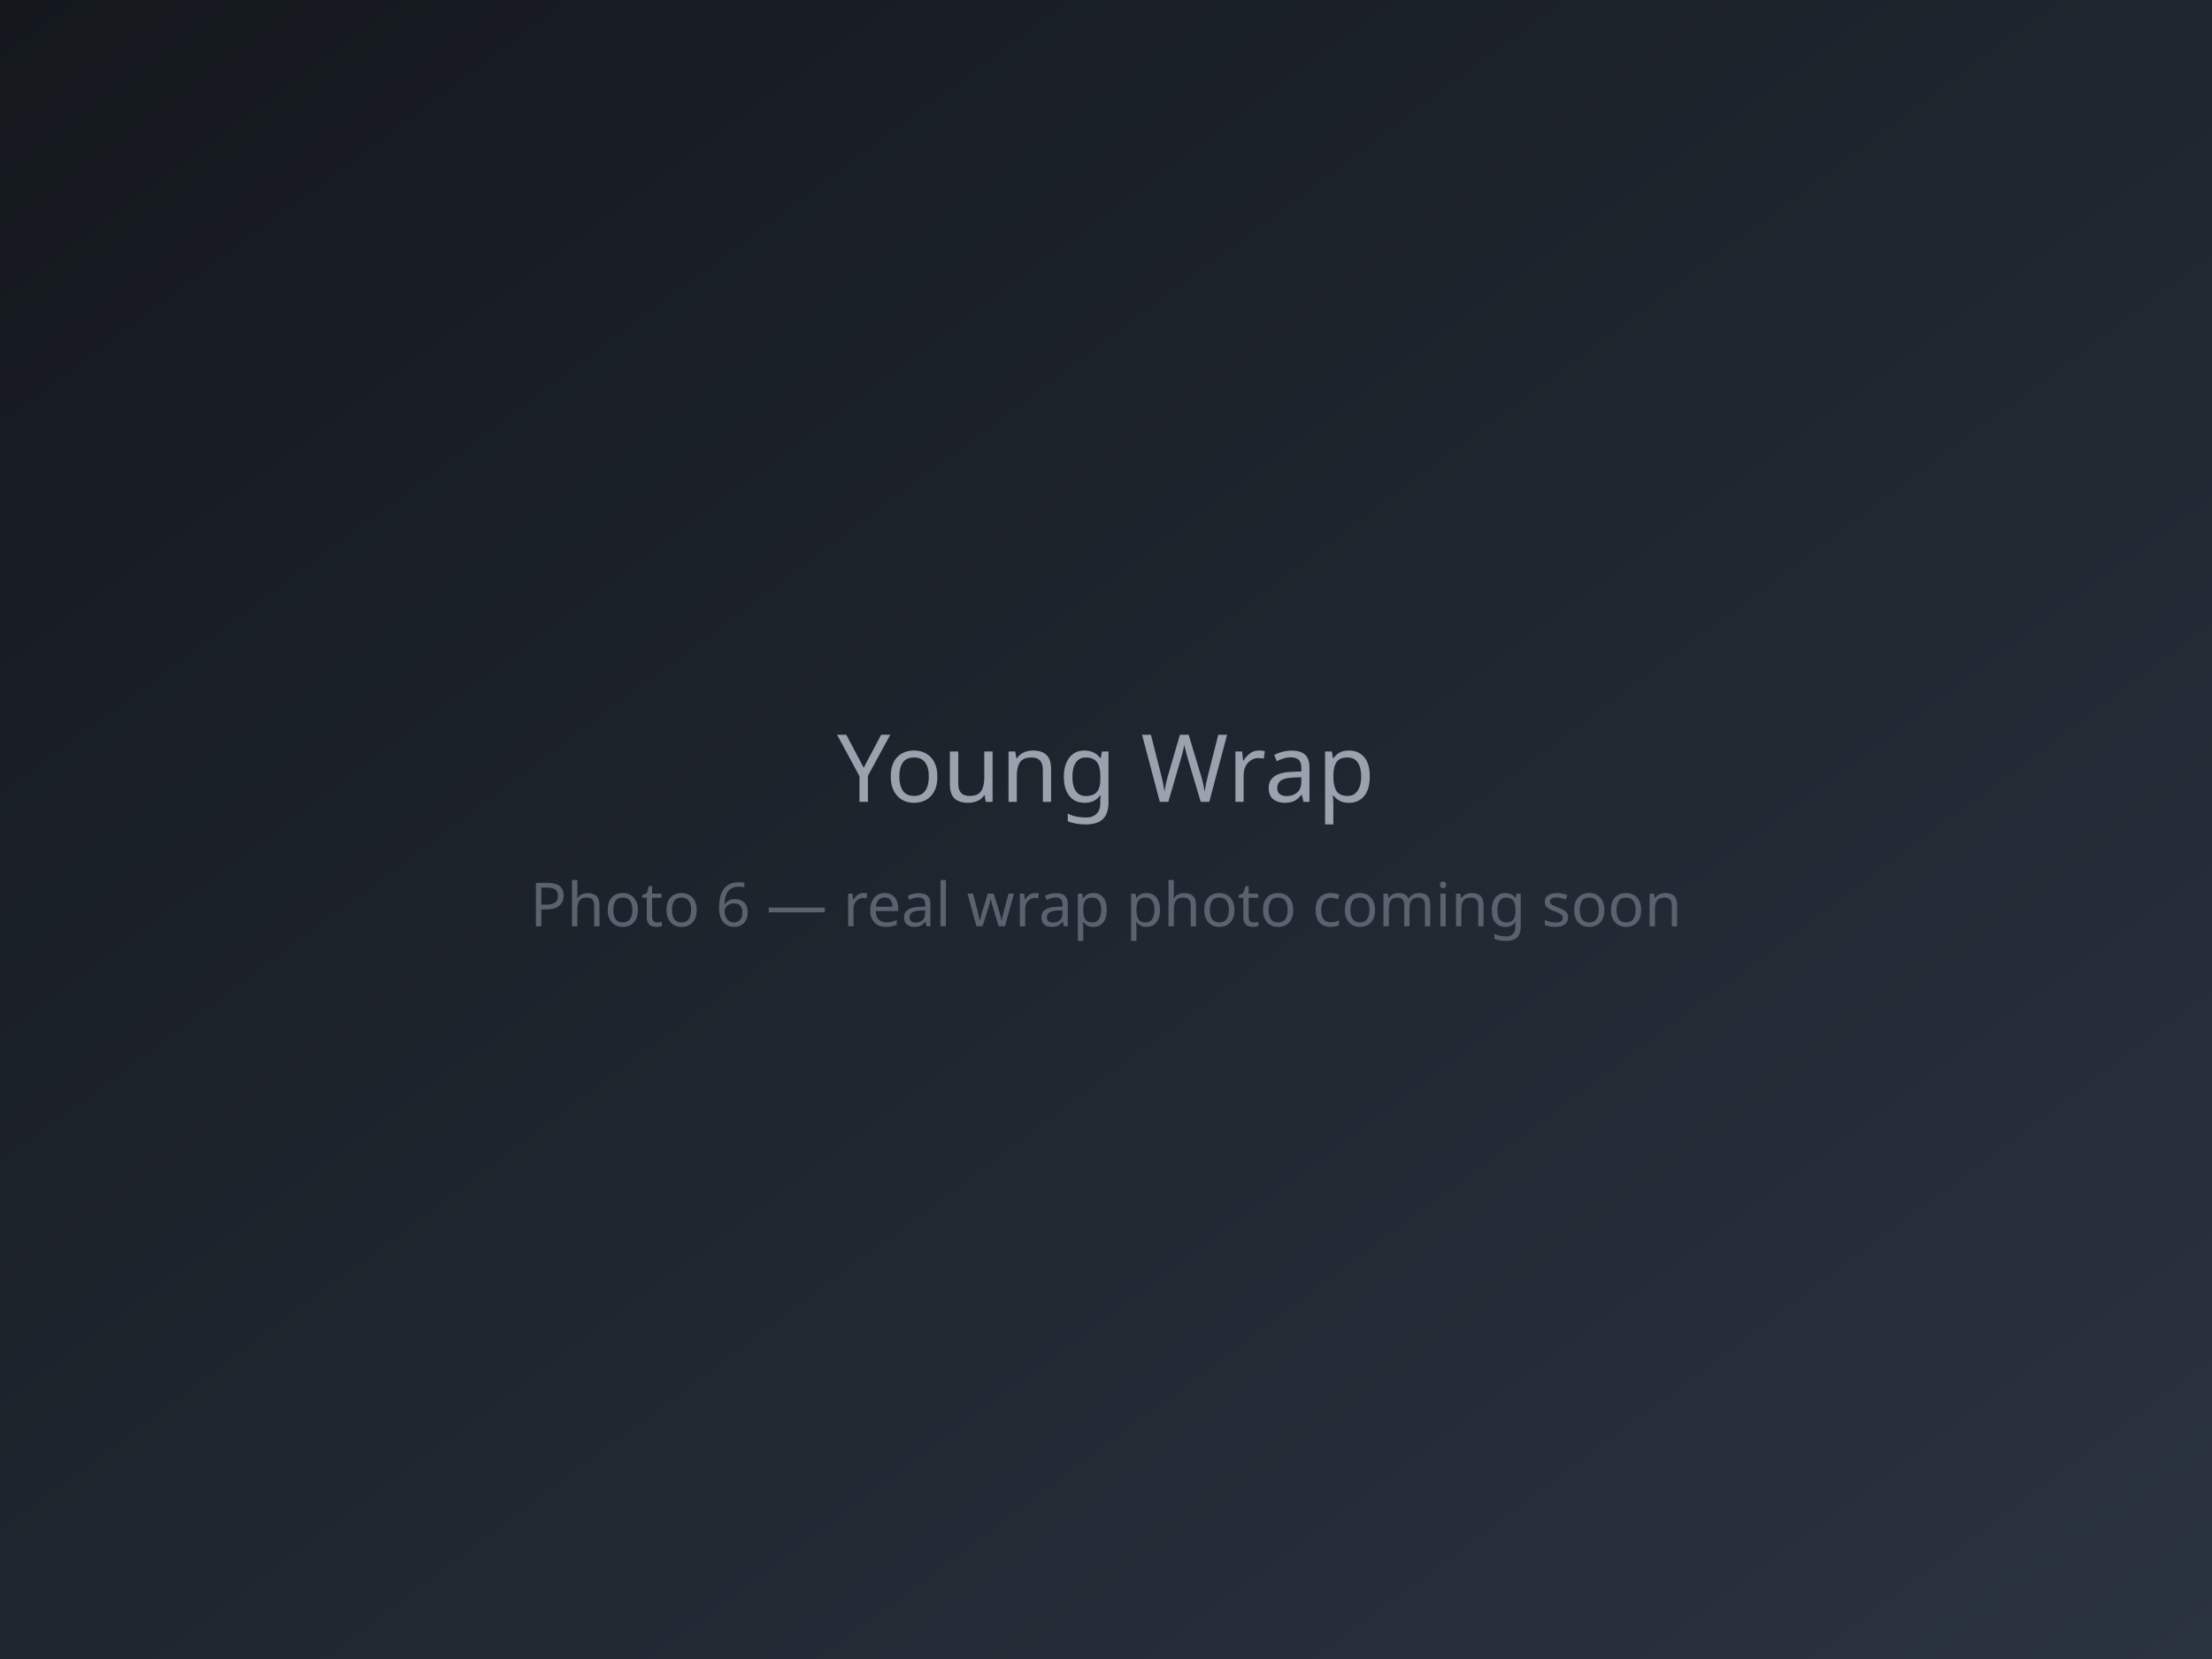
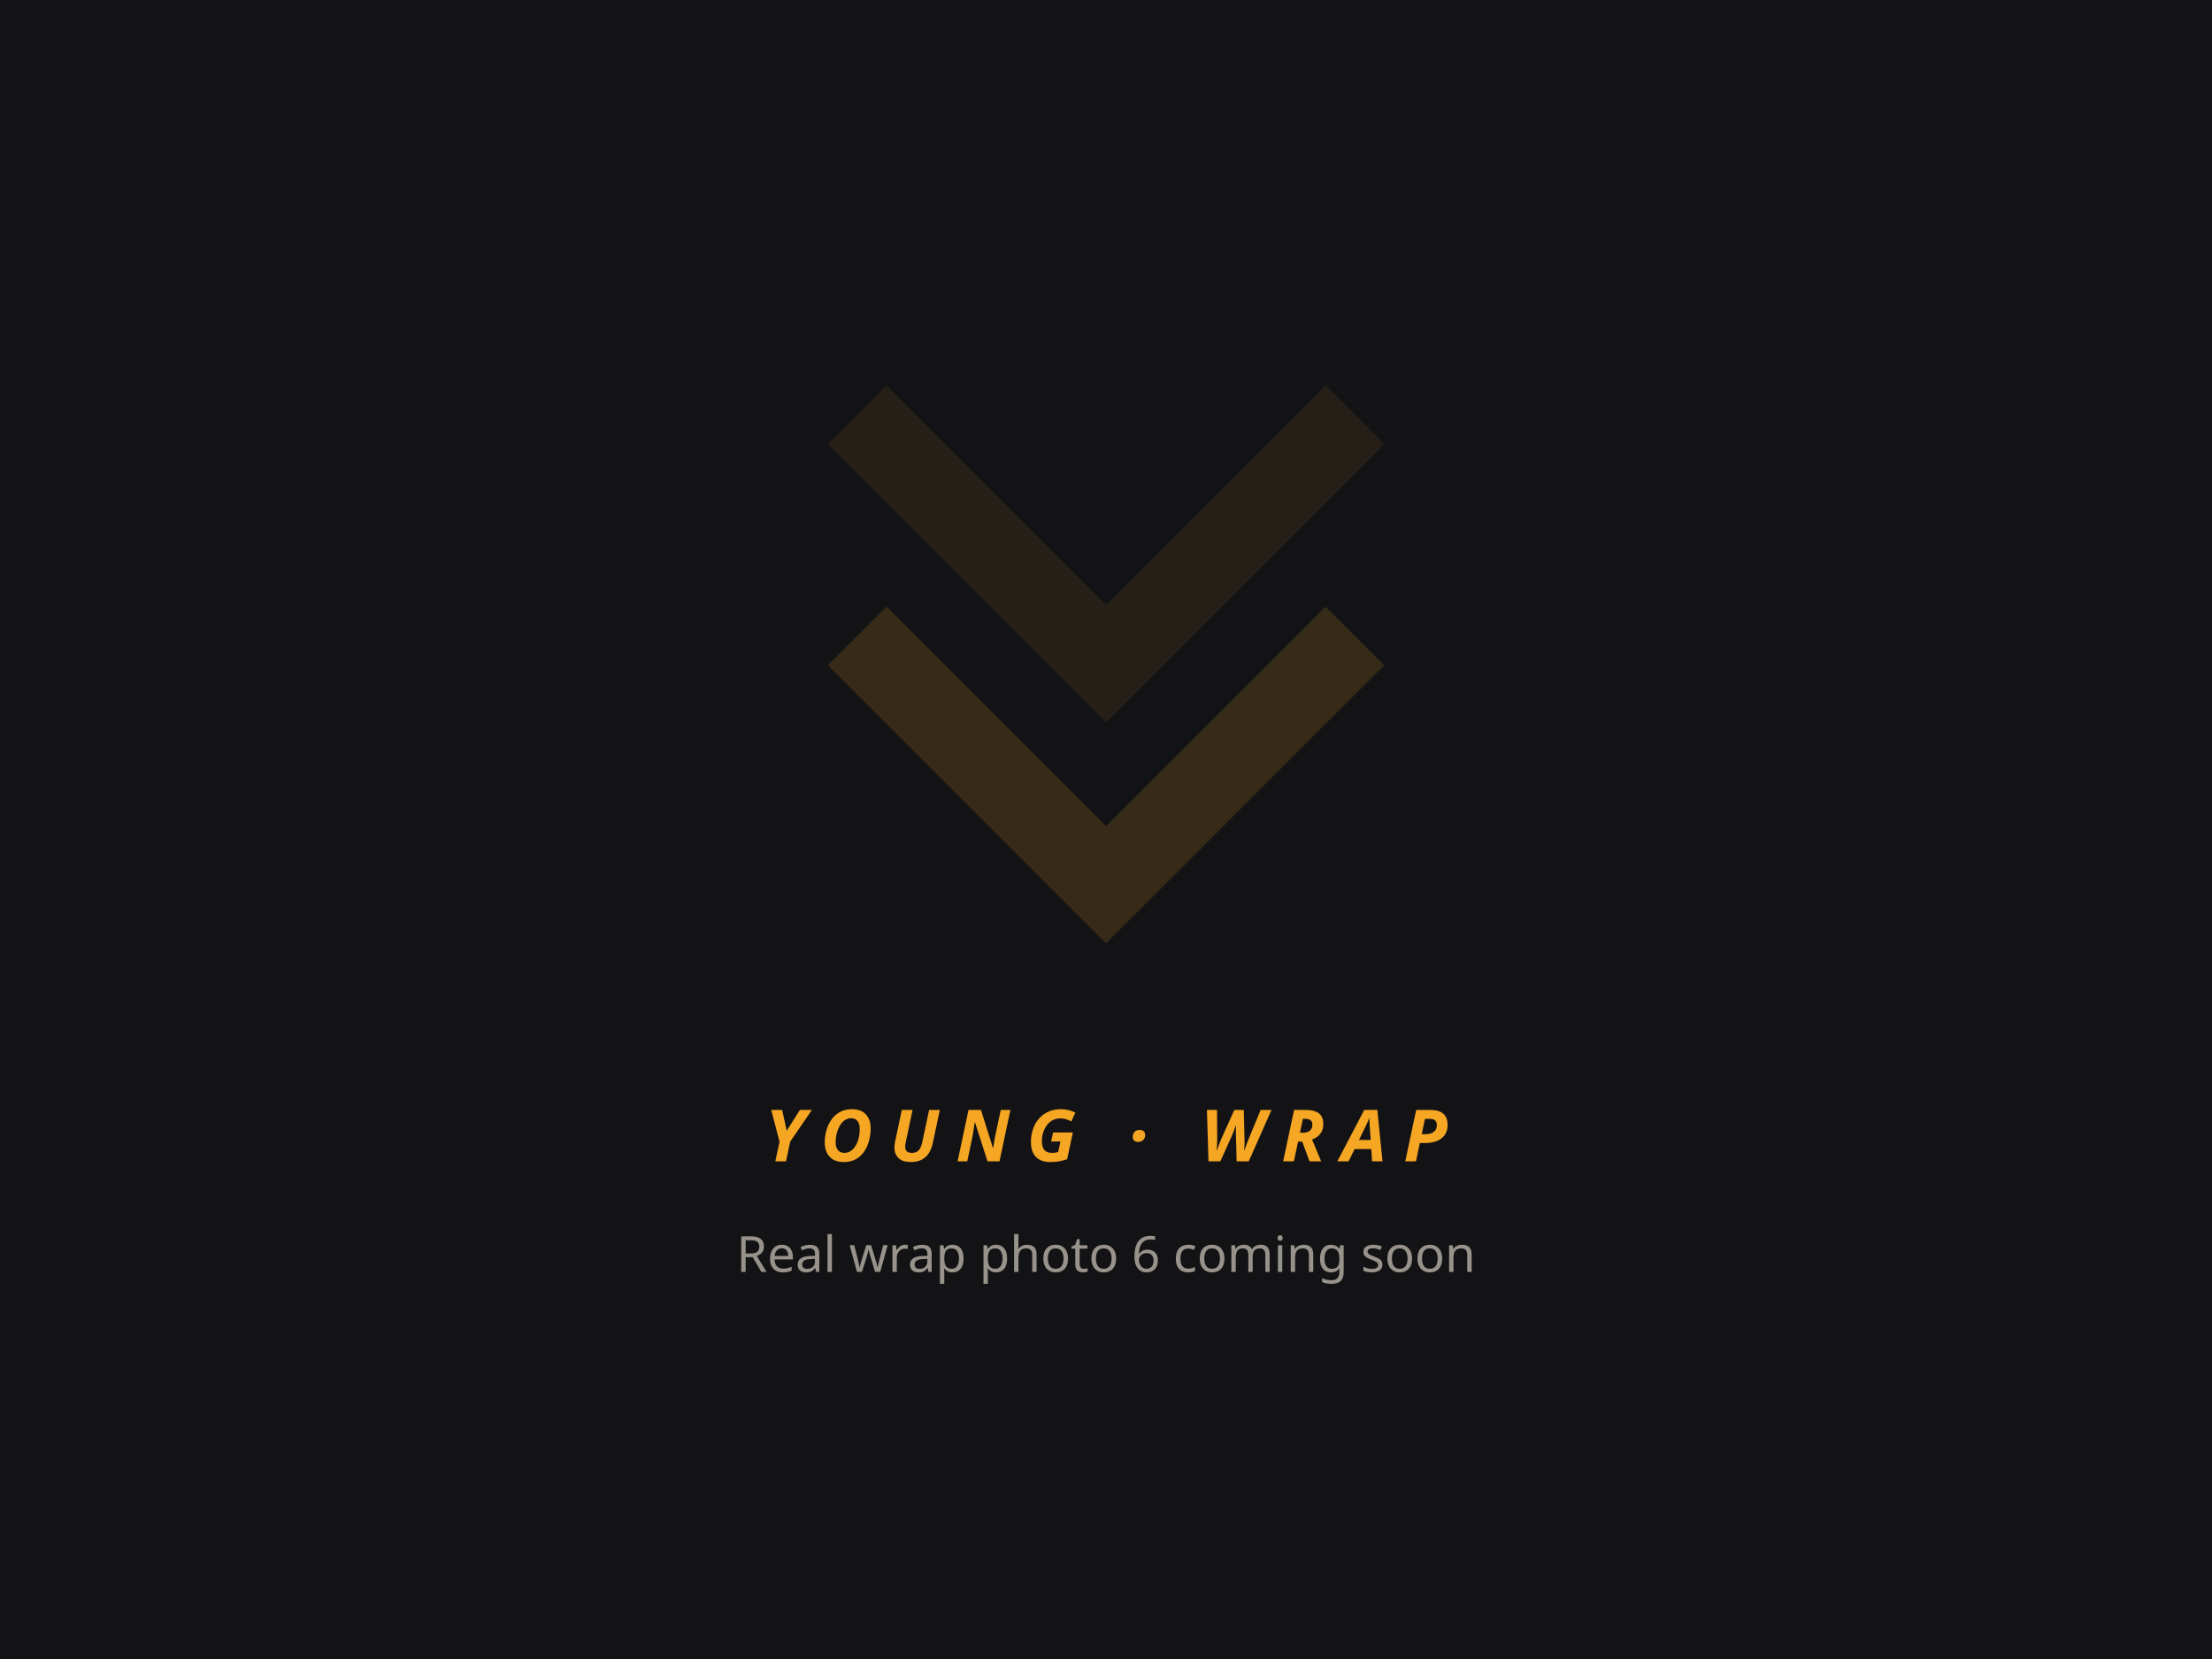
<svg xmlns="http://www.w3.org/2000/svg" width="800" height="600" viewBox="0 0 800 600">
-   <defs>
-     <linearGradient id="g" x1="0" y1="0" x2="1" y2="1">
-       <stop offset="0" stop-color="#14181d" />
-       <stop offset="1" stop-color="#2a3340" />
-     </linearGradient>
-   </defs>
-   <rect width="800" height="600" fill="url(#g)" />
-   <text x="400" y="290" fill="#9aa3ad" font-family="system-ui" font-size="34" text-anchor="middle">Young Wrap</text>
-   <text x="400" y="335" fill="#5a636d" font-family="system-ui" font-size="22" text-anchor="middle">Photo 6 — real wrap photo coming soon</text>
+   <rect width="800" height="600" fill="#131316" />
+   <path d="M310 230 L400 320 L490 230" stroke="#f5a623" stroke-width="30" fill="none" opacity="0.16" />
+   <path d="M310 150 L400 240 L490 150" stroke="#f5a623" stroke-width="30" fill="none" opacity="0.08" />
+   <text x="400" y="420" fill="#f5a623" font-family="system-ui" font-size="26" font-style="italic" font-weight="bold" text-anchor="middle" letter-spacing="6">YOUNG · WRAP</text>
+   <text x="400" y="460" fill="#98938a" font-family="system-ui" font-size="18" text-anchor="middle">Real wrap photo 6 coming soon</text>
</svg>
